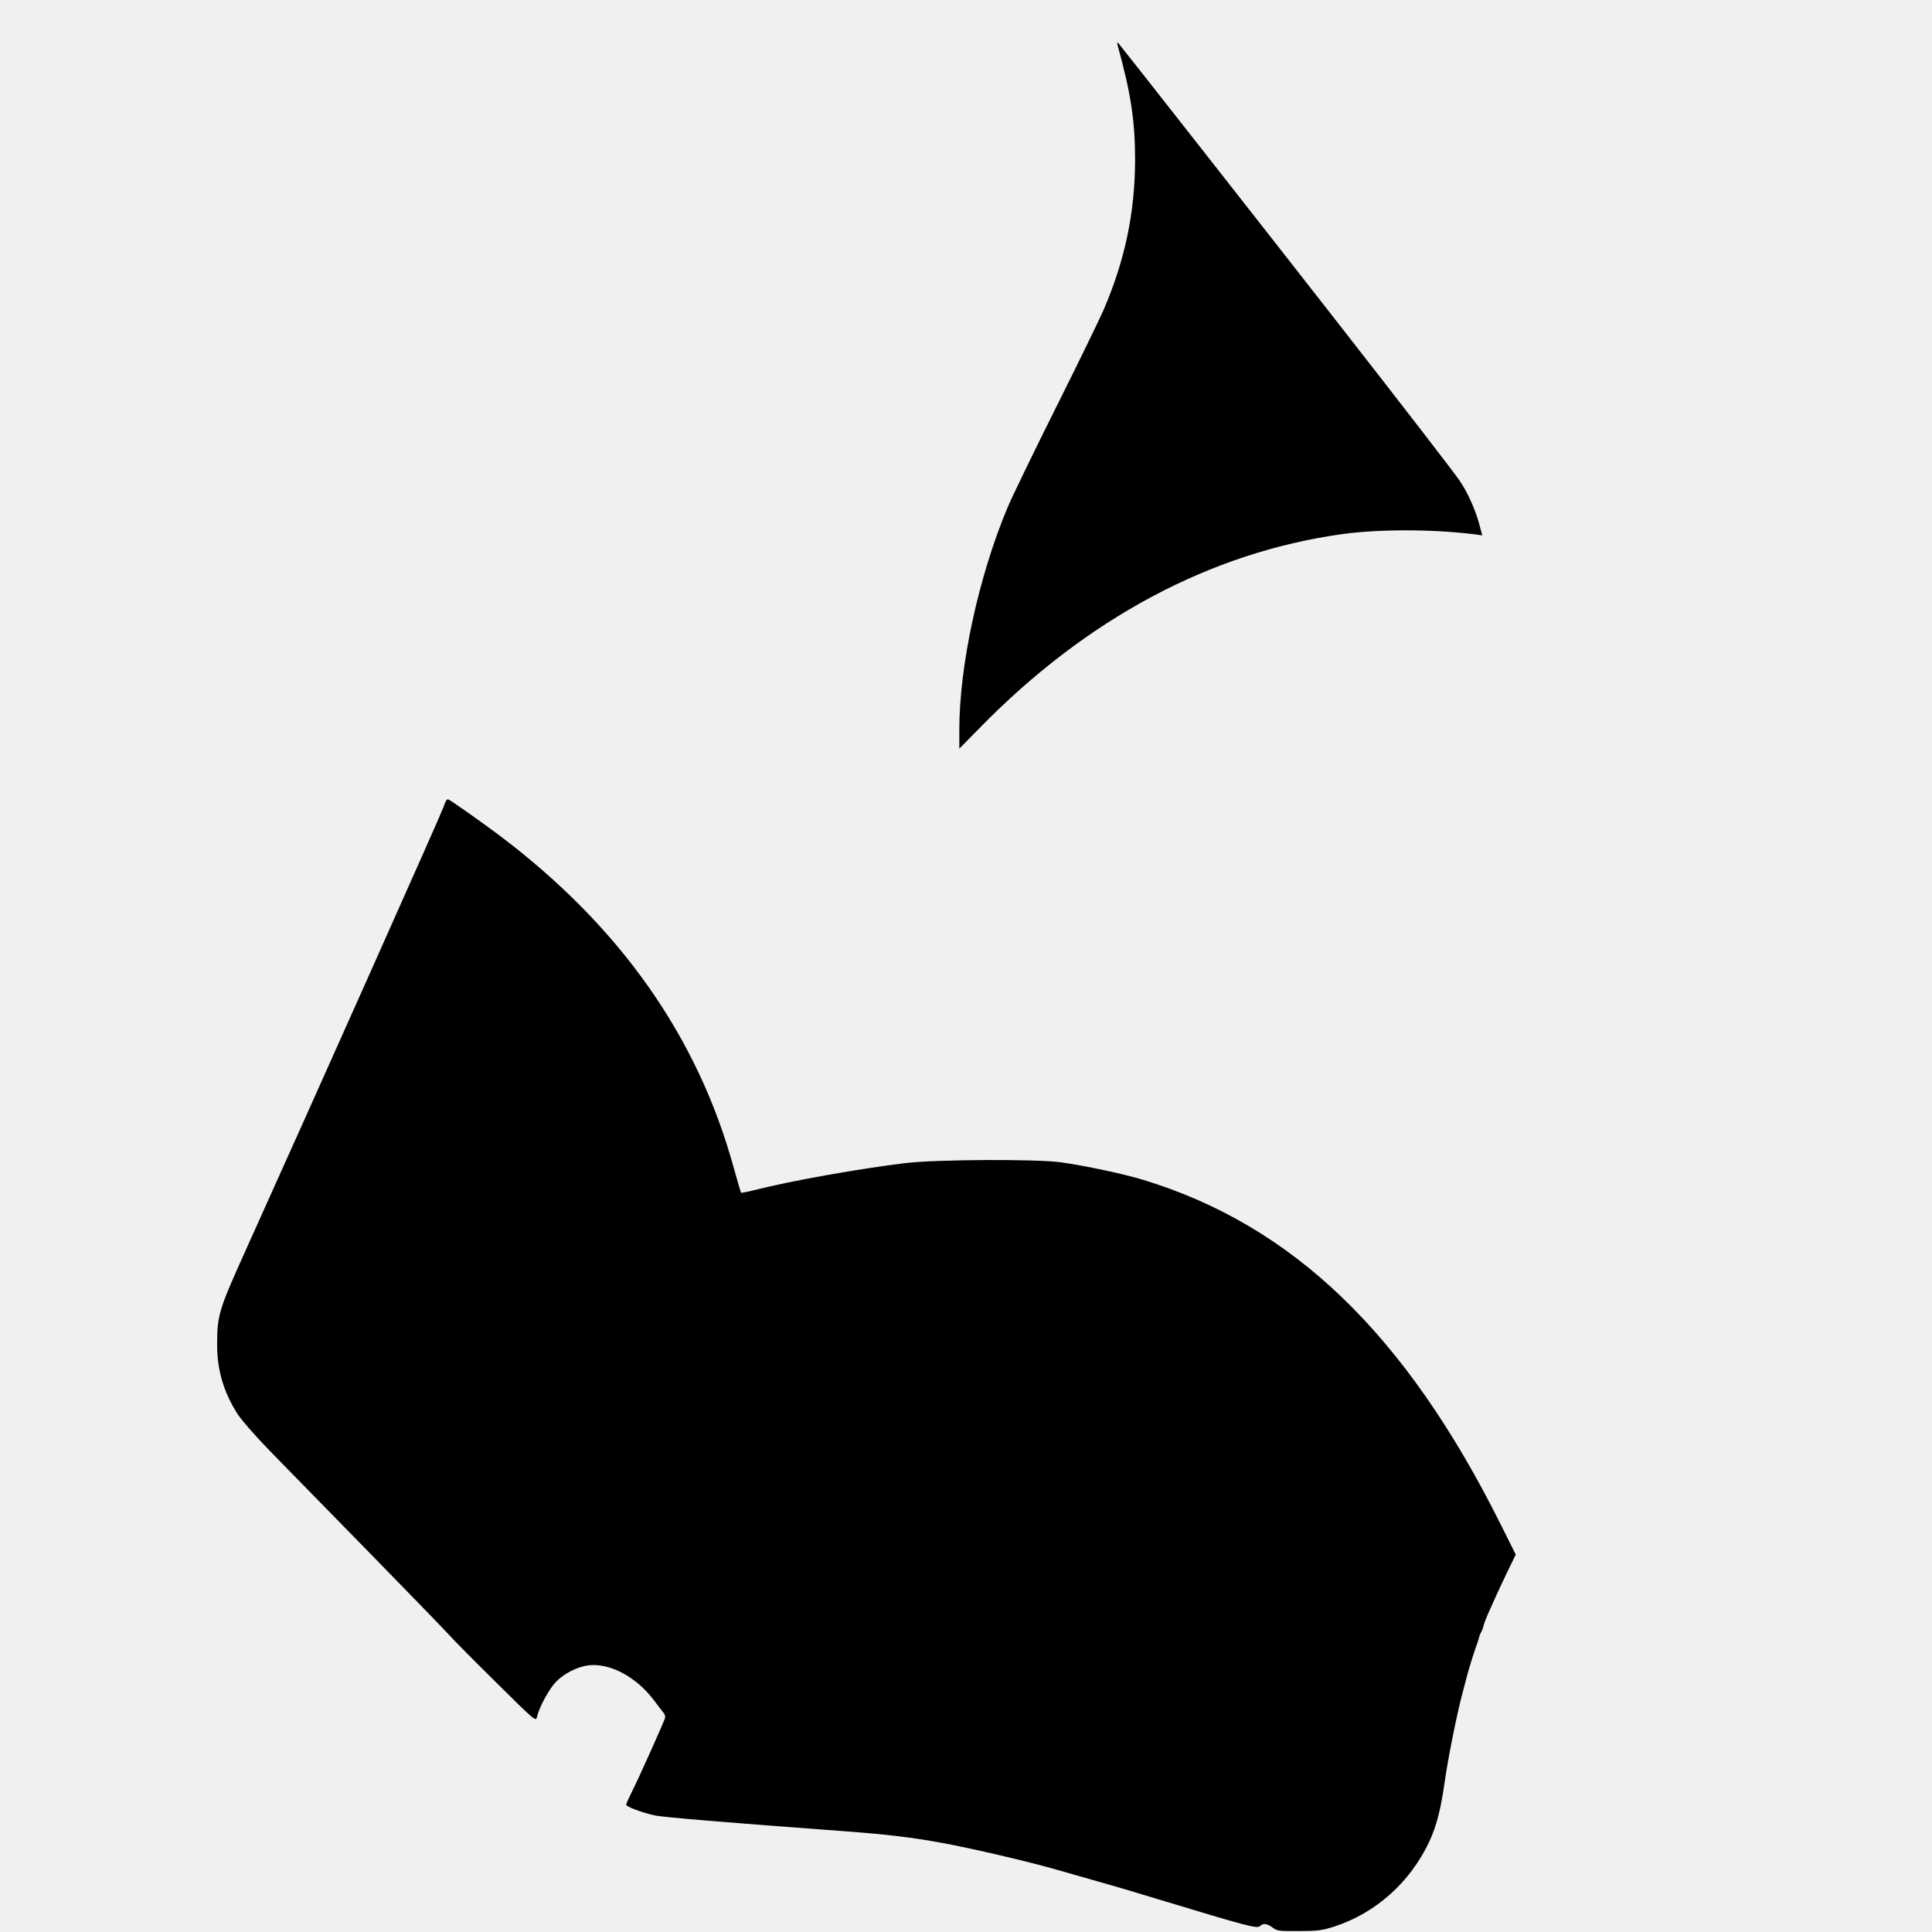
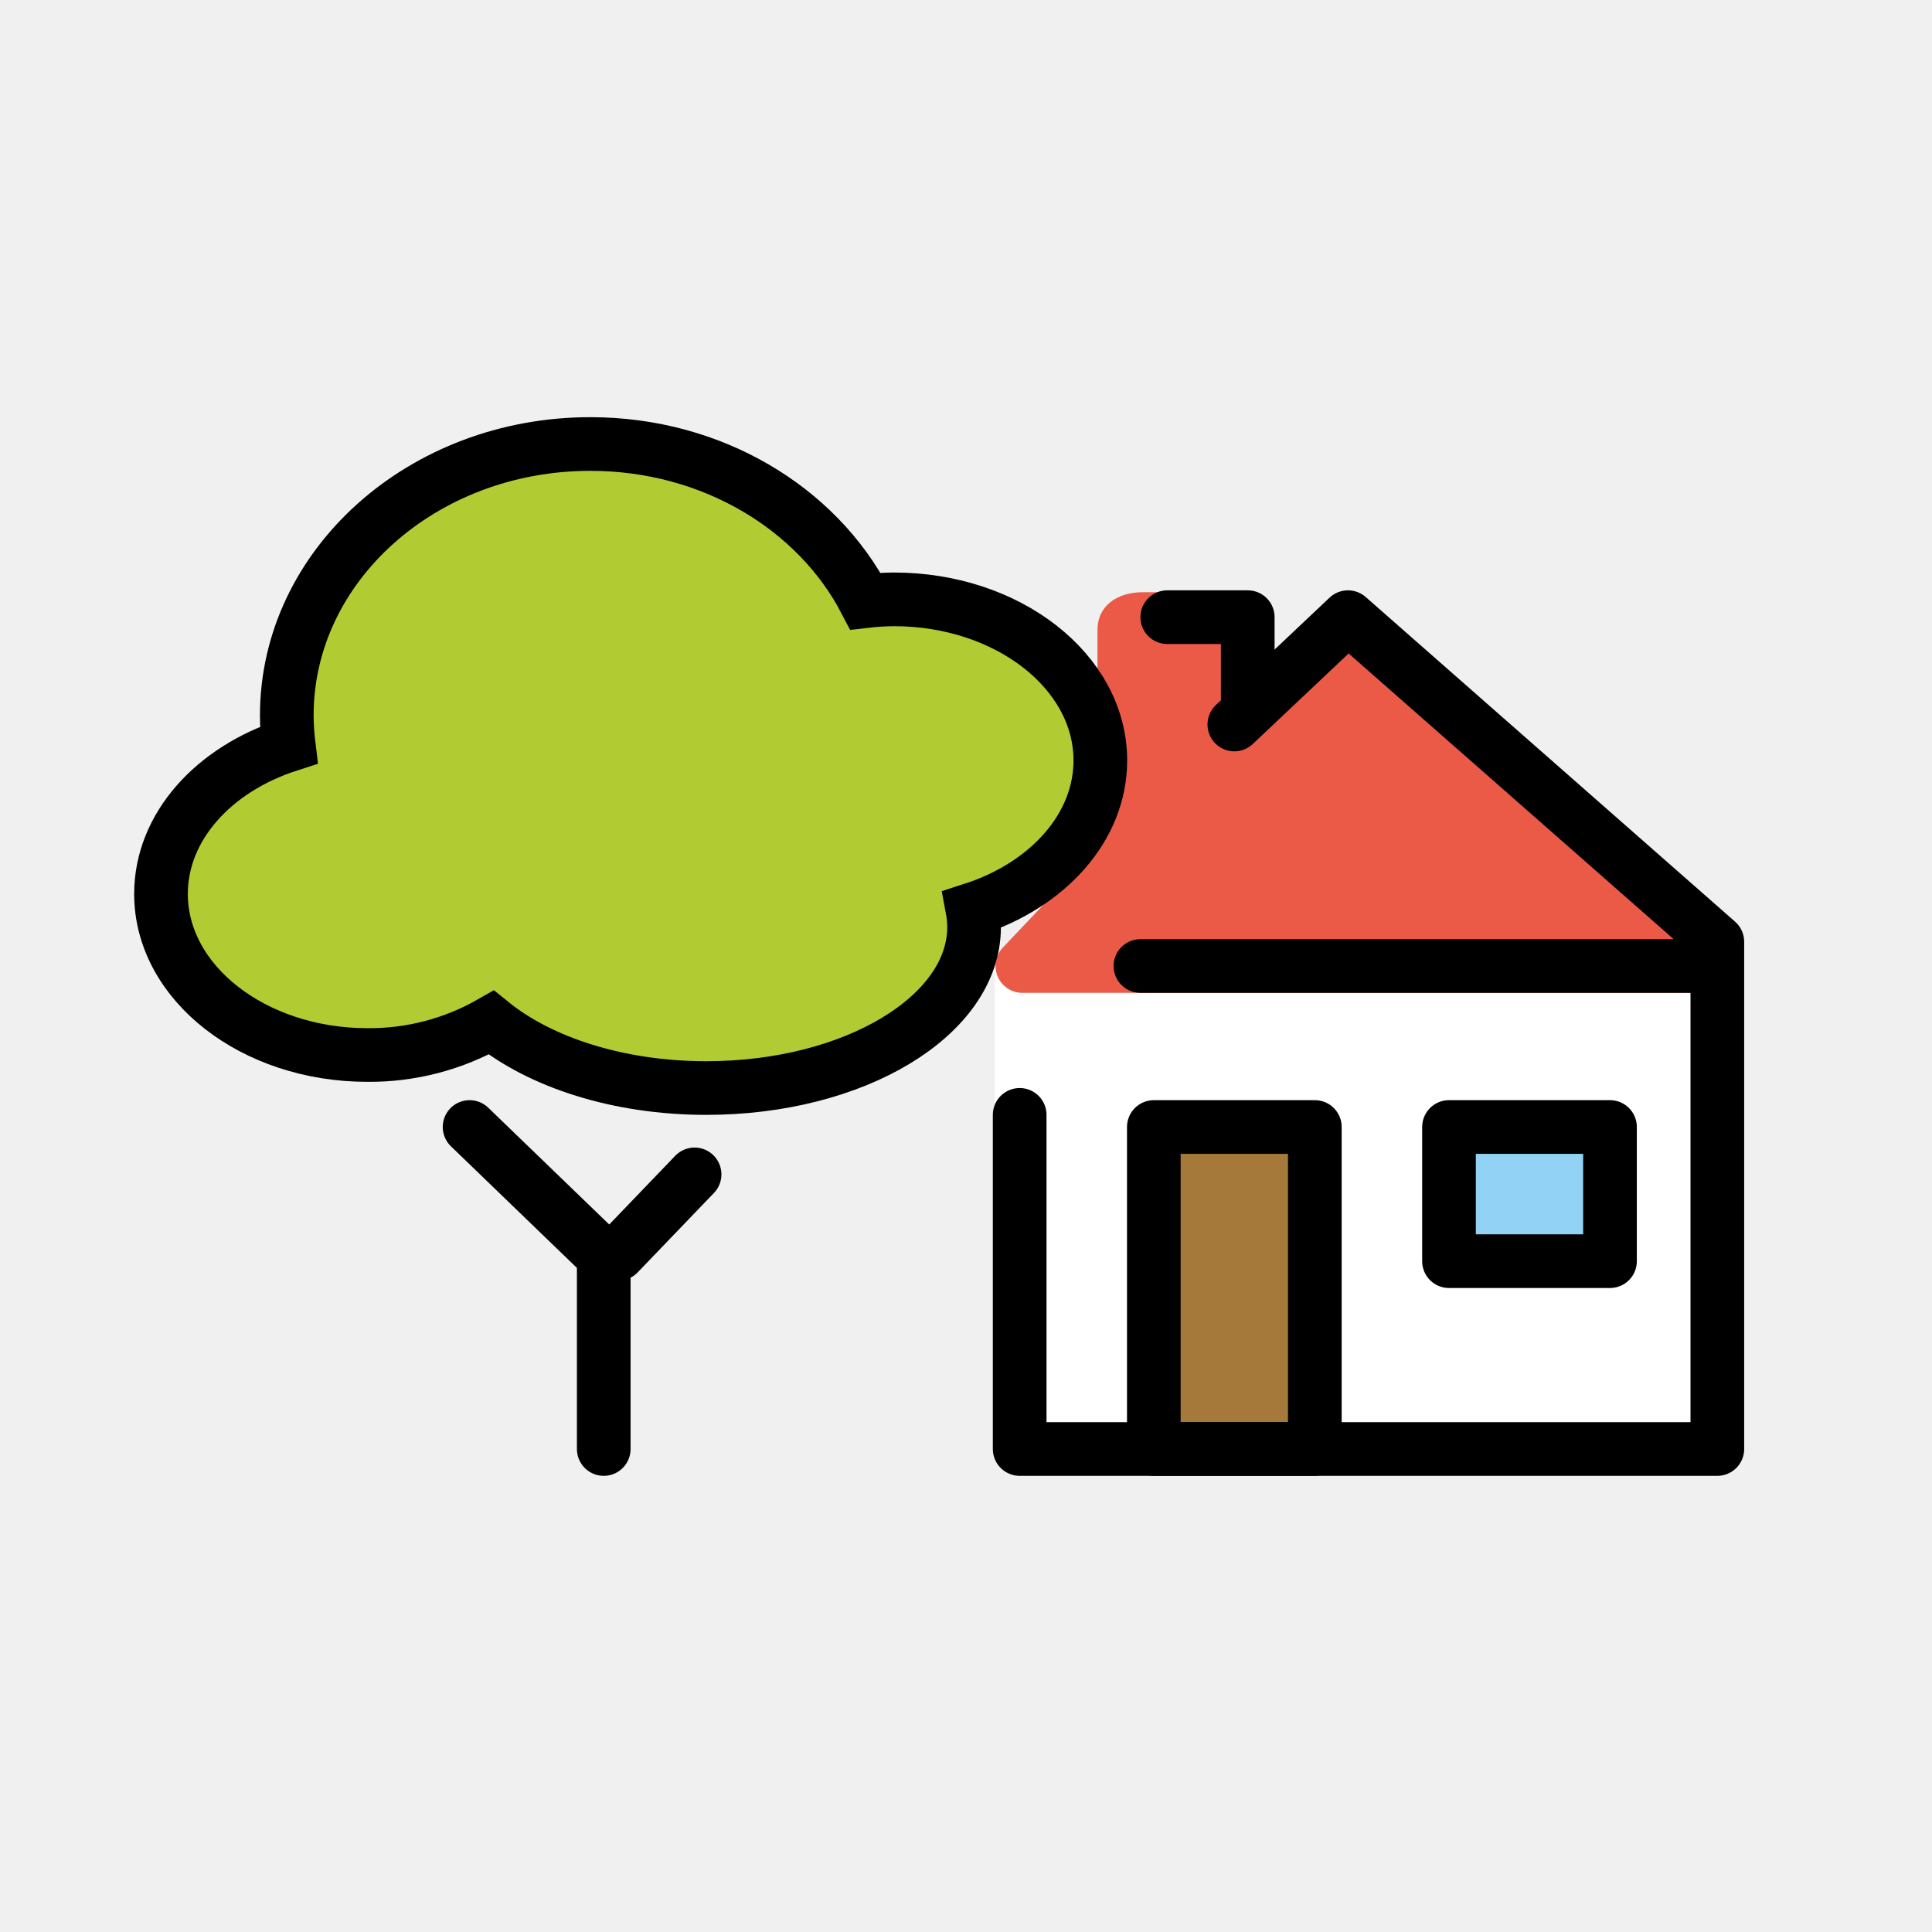
- <svg xmlns="http://www.w3.org/2000/svg" version="1.0" width="16pt" height="16pt" viewBox="0 0 16 16" preserveAspectRatio="xMidYMid meet">
-   <g transform="translate(0,16) scale(0.001333,-0.001333)" fill="#000000" stroke="none">
-     <path d="M6944 11720 c82 -297 108 -469 108 -710 -1 -328 -62 -621 -196 -933 -26 -60 -159 -333 -296 -607 -137 -274 -272 -553 -300 -619 -179 -426 -300 -982 -300 -1381 l0 -118 128 130 c664 679 1434 1090 2253 1203 226 31 553 31 816 -1 l52 -7 -20 74 c-23 86 -74 199 -121 266 -32 48 -343 451 -778 1008 -416 533 -1332 1700 -1342 1710 -7 7 -9 2 -4 -15z" />
-     <path d="M2755 6988 c-15 -44 -791 -1783 -1222 -2738 -173 -383 -184 -417 -184 -598 -1 -158 40 -298 127 -434 24 -37 110 -136 191 -219 81 -84 171 -175 198 -203 28 -29 233 -238 456 -466 223 -228 432 -444 465 -480 32 -36 168 -173 301 -304 237 -235 242 -239 249 -210 14 61 75 174 119 219 52 53 132 93 203 102 133 15 298 -74 406 -219 26 -35 53 -70 60 -78 7 -9 10 -22 8 -30 -10 -32 -164 -375 -202 -450 -22 -44 -40 -84 -40 -89 0 -12 95 -48 174 -66 53 -12 439 -44 1196 -100 242 -18 405 -37 590 -71 191 -35 539 -116 726 -170 143 -41 242 -69 329 -94 17 -4 149 -44 295 -88 535 -162 611 -183 627 -166 20 20 46 17 79 -8 27 -21 38 -23 164 -22 119 0 145 4 220 28 258 84 471 275 590 528 44 95 71 198 95 368 21 148 77 428 110 550 14 52 27 102 29 111 10 38 49 165 59 189 5 14 12 33 14 43 2 10 8 28 15 40 7 12 13 30 15 40 2 10 14 42 26 70 13 29 35 77 48 107 13 30 47 102 75 160 l51 105 -95 190 c-591 1183 -1291 1856 -2223 2139 -124 37 -353 86 -509 108 -151 21 -774 18 -965 -5 -283 -34 -711 -110 -939 -168 -43 -11 -80 -18 -82 -16 -2 2 -22 71 -45 153 -223 814 -706 1501 -1454 2065 -114 86 -303 219 -321 226 -7 3 -19 -16 -29 -49z" />
+ <svg xmlns="http://www.w3.org/2000/svg" id="emoji" viewBox="0 0 72 72" version="1.1">
+   <g id="color">
+     <rect x="37.075" y="36.053" width="26.884" height="18.114" fill="#FFFFFF" />
+     <polygon fill="#EA5A47" stroke="#EA5A47" stroke-linecap="round" stroke-linejoin="round" stroke-miterlimit="10" stroke-width="2" points="50.235,23.2 38.1,36 63.5,36" />
+     <path fill="#EA5A47" d="M47.3,26l-6.4,6.059v-8.573c0-0.931,0.755-1.416,1.686-1.416h3.028 c0.931,0,1.686,0.485,1.686,1.416C47.3,23.486,47.3,26,47.3,26z" />
+     <rect x="43" y="42" width="6" height="12" fill="#A57939" />
+     <rect x="54" y="42" width="6" height="5" fill="#92D3F5" />
+     <path fill="#B1CC33" d="M41.006,28.339c0-3.312-3.445-6.003-7.694-6.003c-0.355,0.003-0.71,0.025-1.062,0.066 c-1.8-3.455-5.707-5.855-10.25-5.855c-6.248,0-11.312,4.529-11.312,10.114c0.001,0.369,0.025,0.738,0.07,1.104 C7.966,28.666,6,30.81,6,33.314c0,3.312,3.445,6.003,7.694,6.003c1.615,0.014,3.206-0.402,4.614-1.207 c1.818,1.477,4.726,2.438,8.015,2.438c5.511,0,9.978-2.688,9.978-6.003c-0.001-0.219-0.021-0.438-0.061-0.653 C39.036,32.99,41.006,30.845,41.006,28.339z" />
+   </g>
+   <g id="hair" />
+   <g id="skin" />
+   <g id="skin-shadow" />
+   <g id="line">
+     <polyline fill="none" stroke="#000000" stroke-linecap="round" stroke-linejoin="round" stroke-miterlimit="10" stroke-width="2" points="46,27 50.235,23 64,35.098 64,54 38,54 38,41.548" />
+     <rect x="43" y="42" width="6" height="12" fill="none" stroke="#000000" stroke-linecap="round" stroke-linejoin="round" stroke-miterlimit="10" stroke-width="2" />
+     <rect x="54" y="42" width="6" height="5" fill="none" stroke="#000000" stroke-linecap="round" stroke-linejoin="round" stroke-miterlimit="10" stroke-width="2" />
+     <polyline fill="none" stroke="#000000" stroke-linecap="round" stroke-linejoin="round" stroke-miterlimit="10" stroke-width="2" points="43.5,23 46.5,23 46.5,26" />
+     <path fill="none" stroke="#000000" stroke-miterlimit="10" stroke-width="2" d="M31.245,39.34" />
+     <polyline fill="none" stroke="#000000" stroke-linecap="round" stroke-linejoin="round" stroke-width="2" points="22.5,54 22.5,46.827 17.5,42" />
+     <line x1="23.041" x2="25.885" y1="46.727" y2="43.766" fill="none" stroke="#000000" stroke-linecap="round" stroke-linejoin="round" stroke-width="2" />
+     <path fill="none" stroke="#000000" stroke-linecap="round" stroke-miterlimit="10" stroke-width="2" d="M41.006,28.339 c0-3.312-3.445-6.003-7.694-6.003c-0.355,0.003-0.71,0.025-1.062,0.066c-1.8-3.455-5.707-5.855-10.25-5.855 c-6.248,0-11.312,4.529-11.312,10.114c0.001,0.369,0.025,0.738,0.07,1.104C7.966,28.666,6,30.81,6,33.314 c0,3.312,3.445,6.003,7.694,6.003c1.615,0.014,3.206-0.402,4.614-1.207c1.818,1.477,4.726,2.438,8.015,2.438 c5.511,0,9.978-2.688,9.978-6.003c-0.001-0.219-0.021-0.438-0.061-0.653 C39.036,32.99,41.006,30.845,41.006,28.339z" />
+     <line x1="63.5" x2="42.5" y1="36" y2="36" fill="none" stroke="#000000" stroke-linecap="round" stroke-linejoin="round" stroke-miterlimit="10" stroke-width="2" />
  </g>
</svg>
